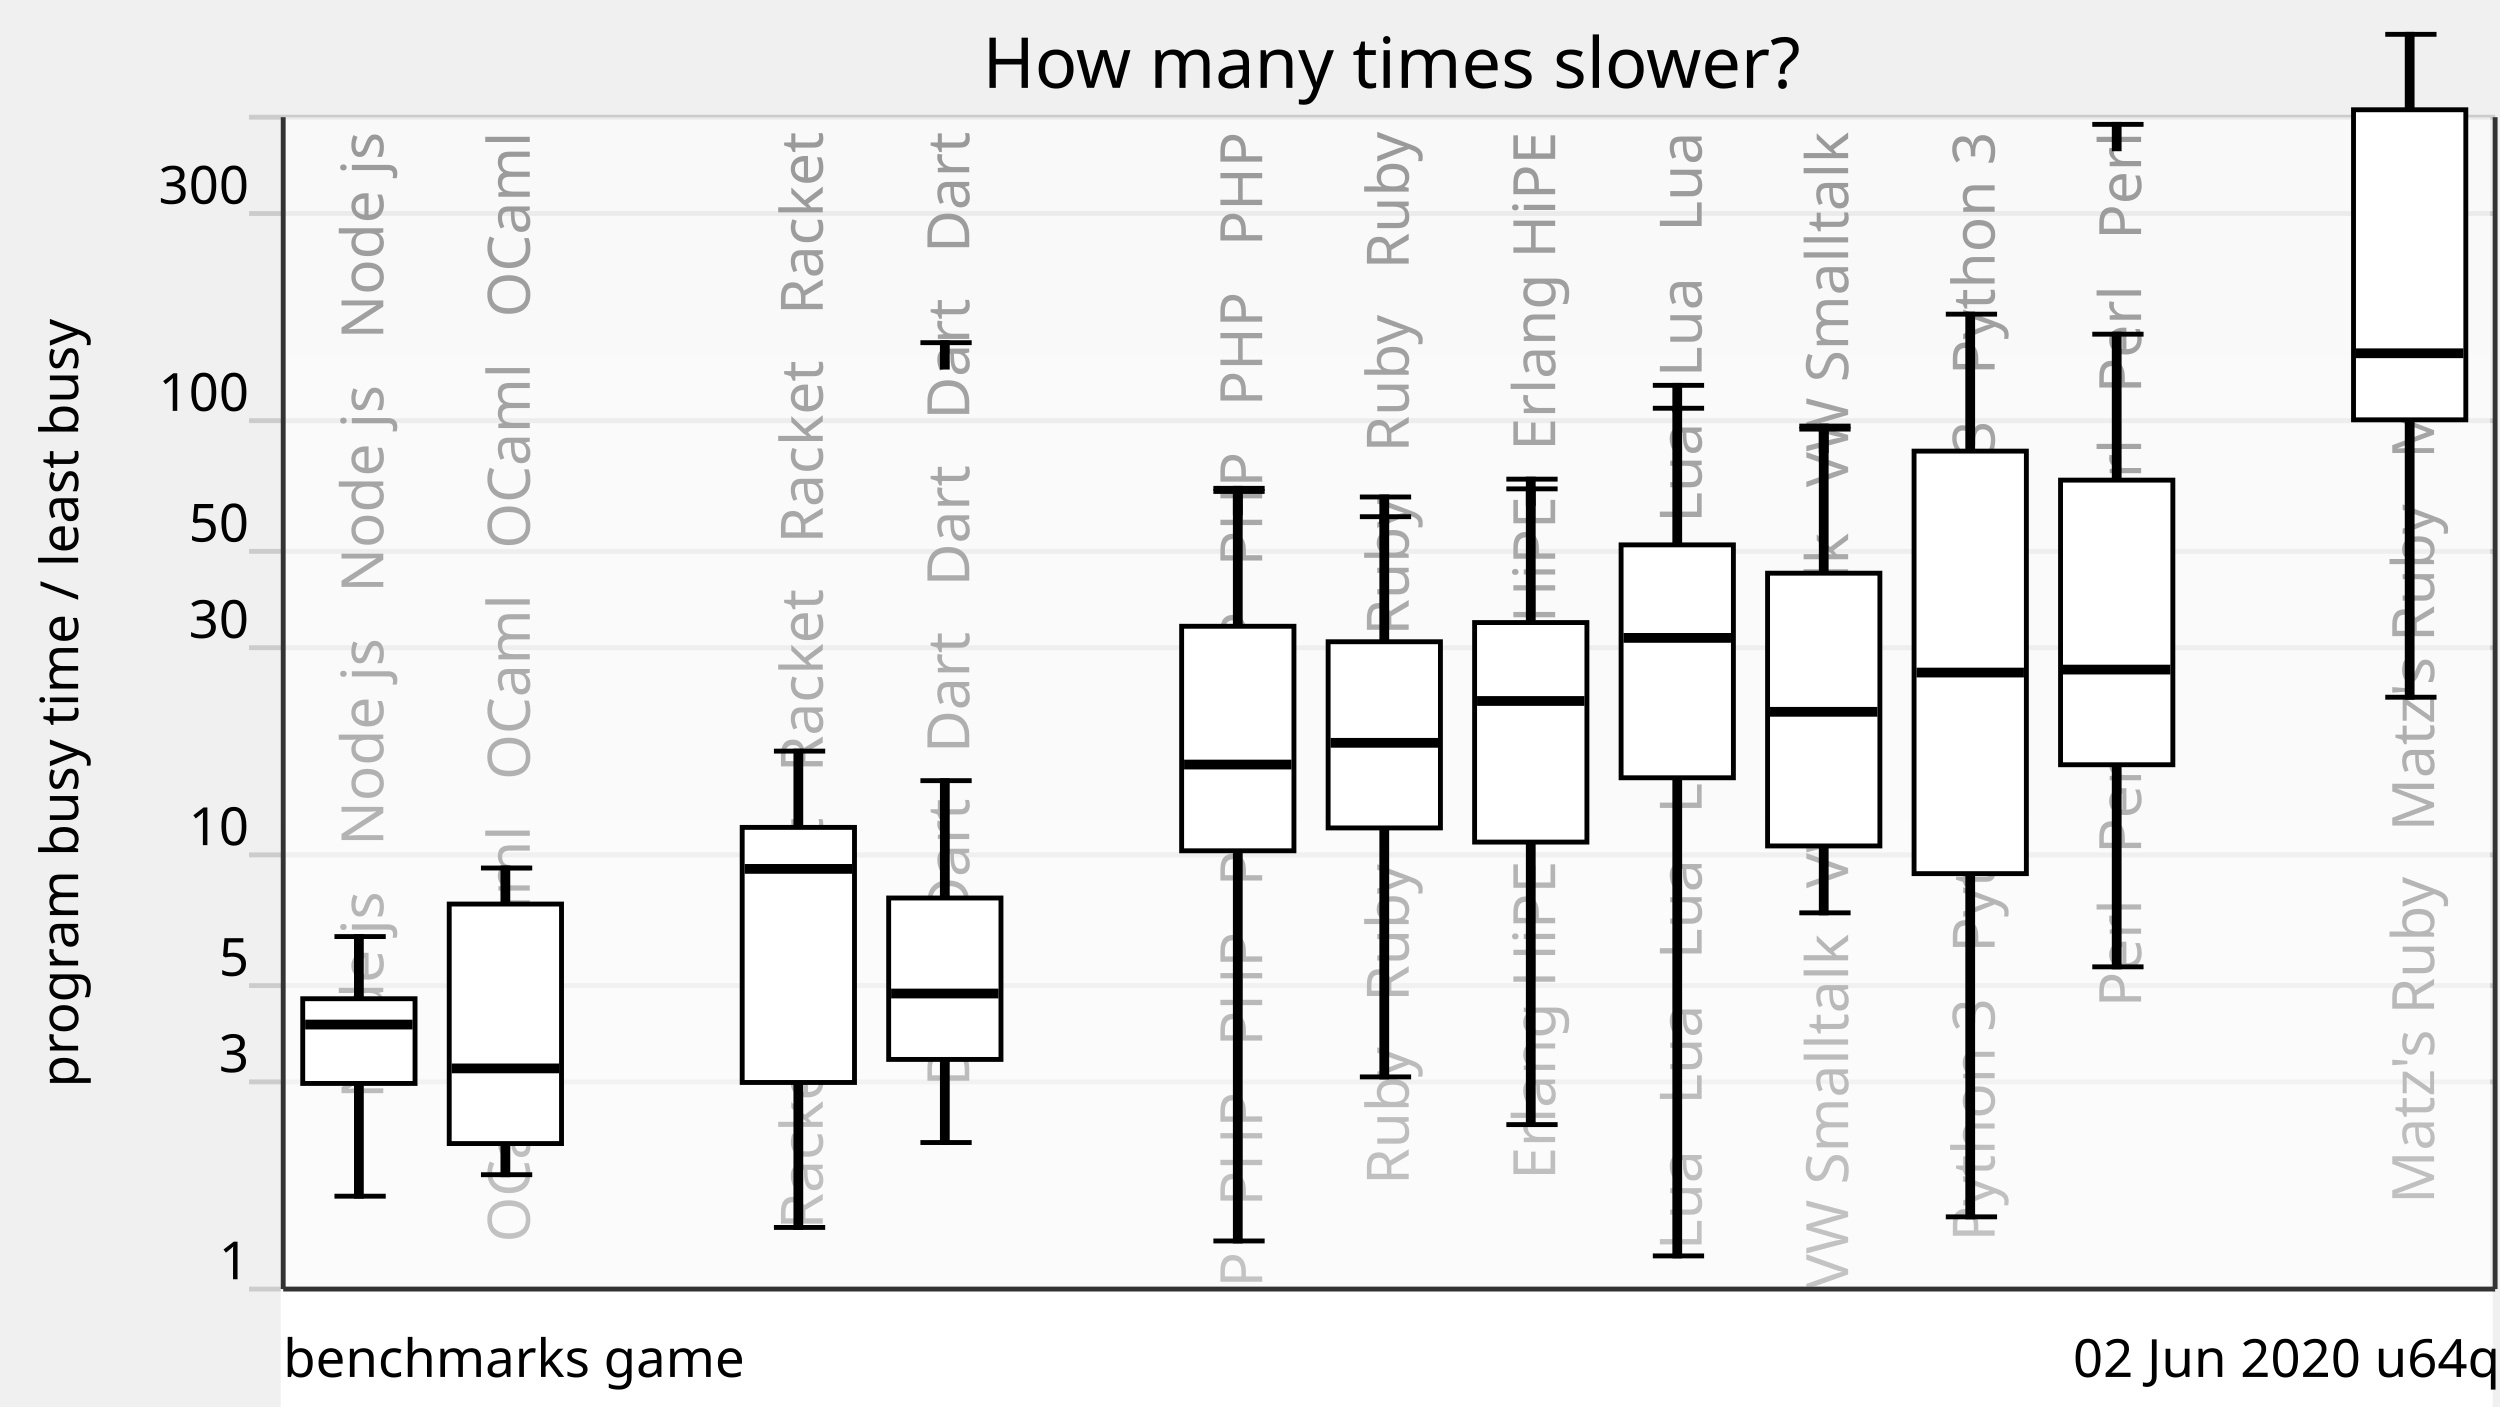
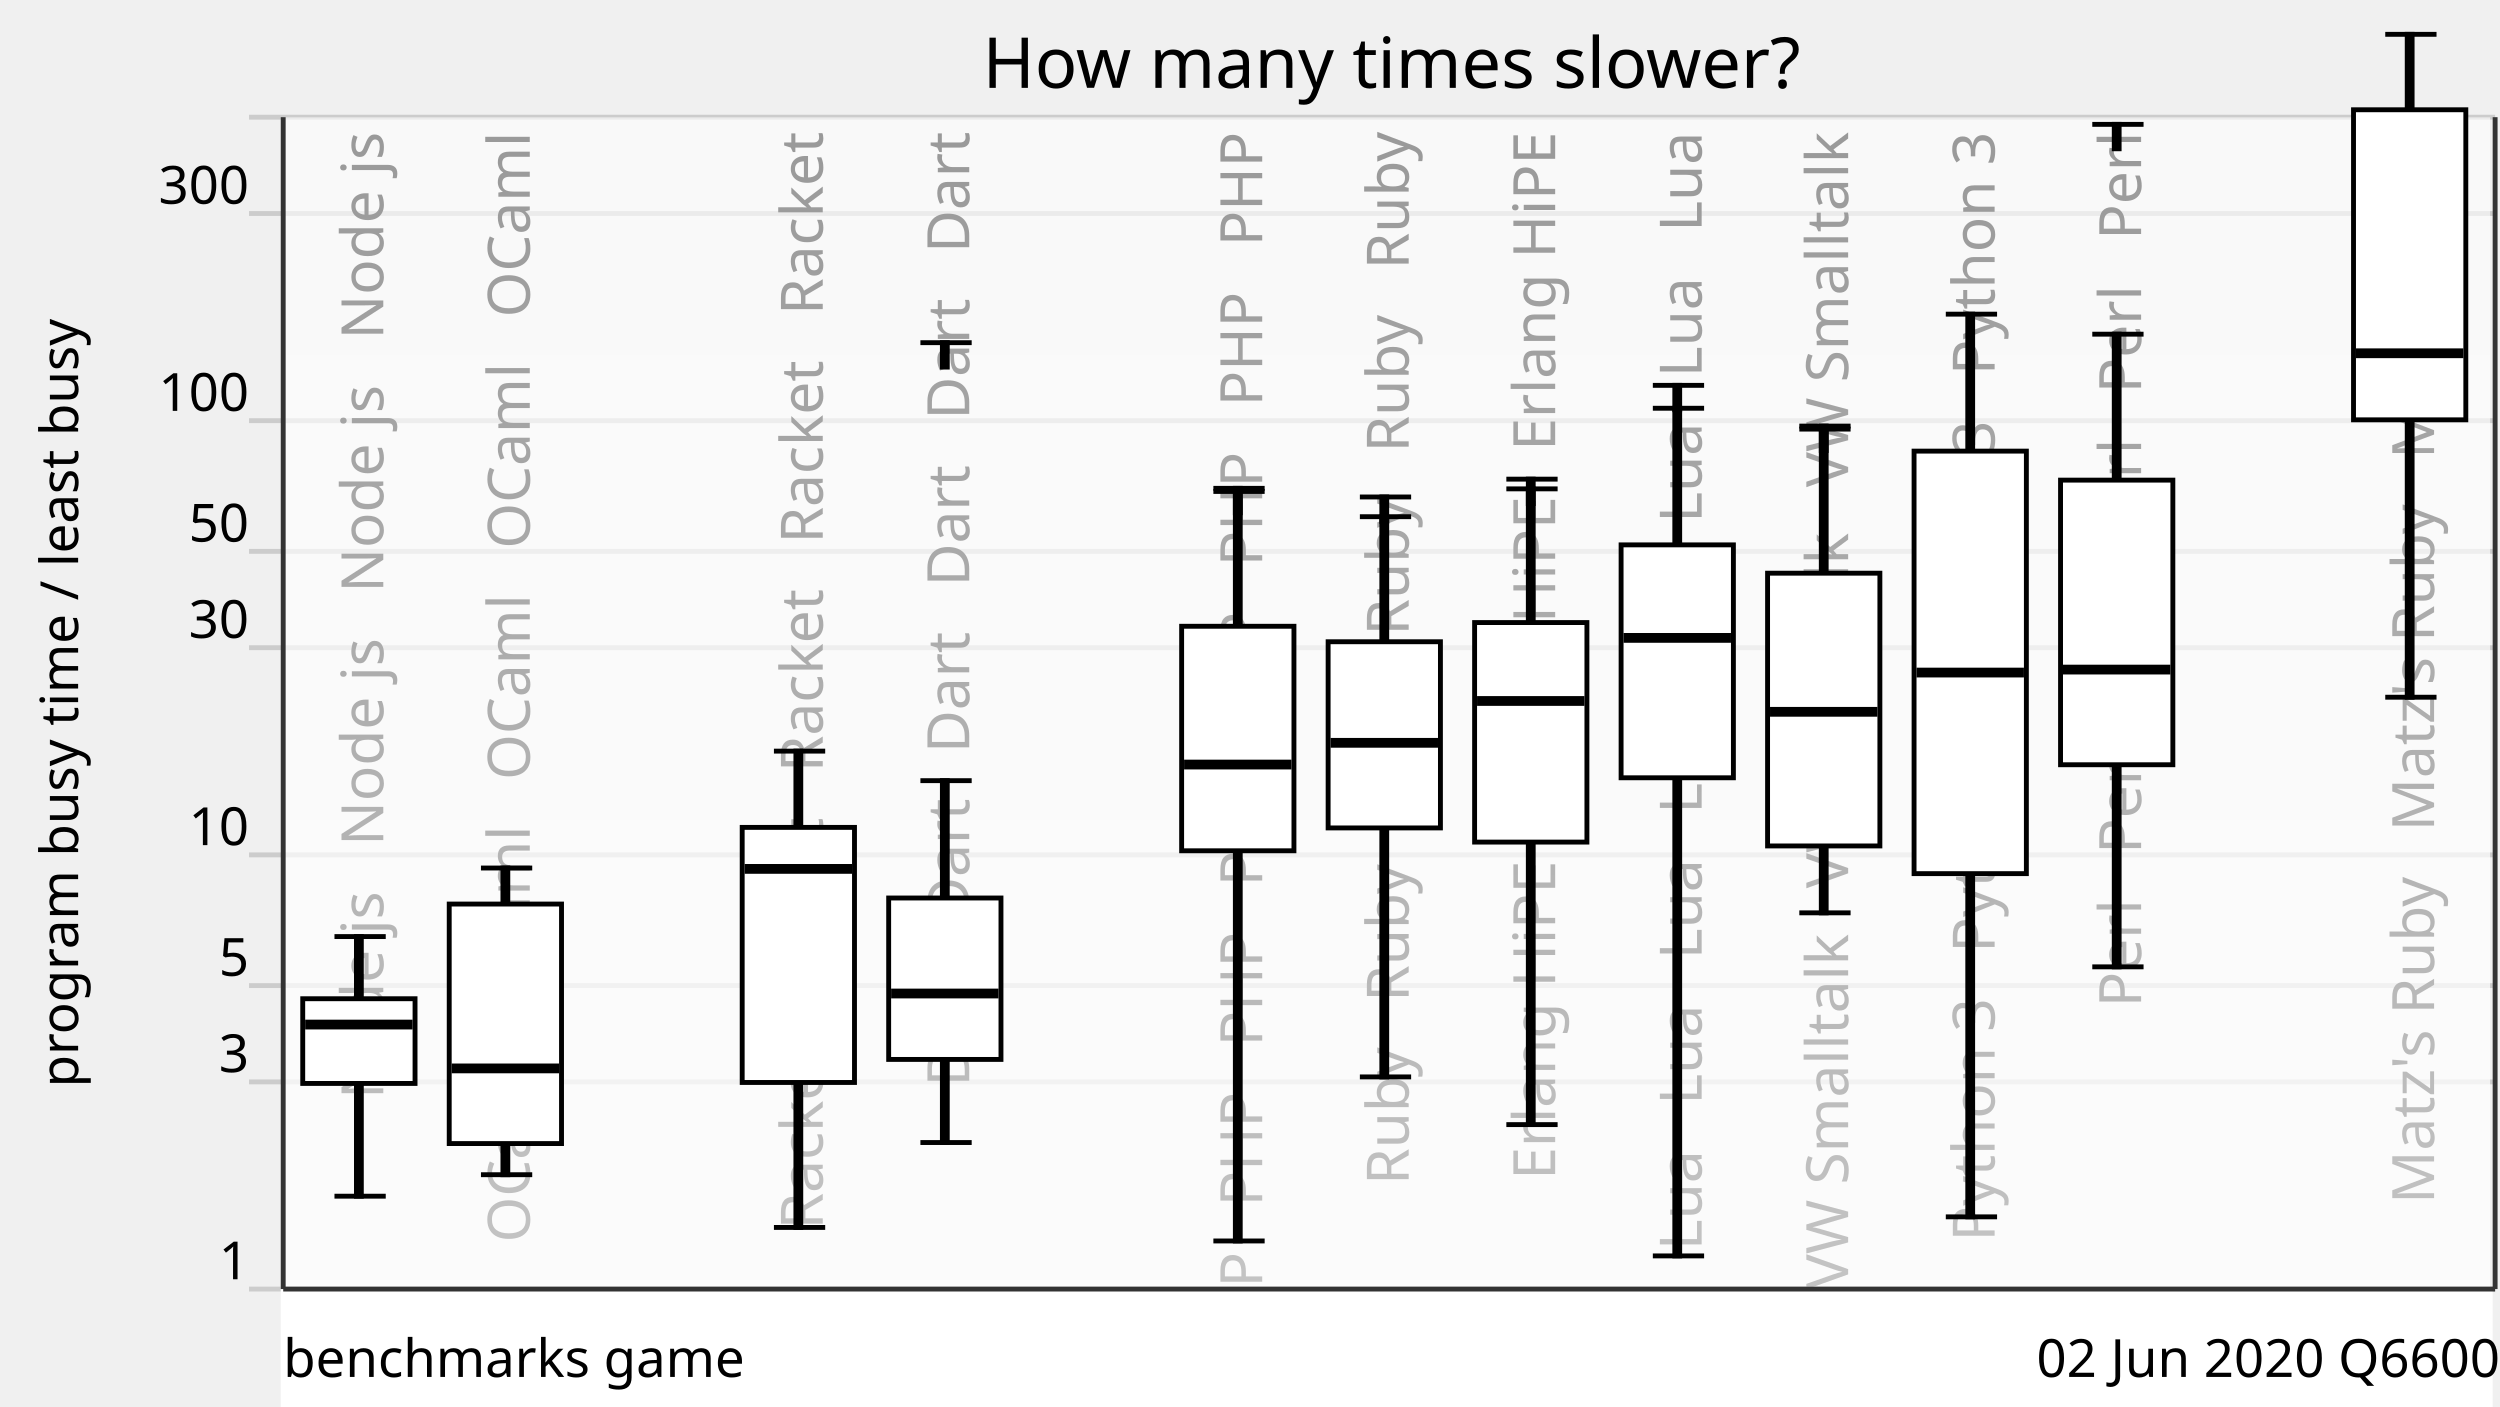
<svg xmlns="http://www.w3.org/2000/svg" xmlns:xlink="http://www.w3.org/1999/xlink" version="1.1" viewBox="0 0 512 288">
  <g style="stroke: #ccc;">
    <line x1="51" y1="264" x2="511" y2="264" />
    <line x1="51" y1="221.57" x2="511" y2="221.57" />
    <line x1="51" y1="201.85" x2="511" y2="201.85" />
    <line x1="51" y1="175.08" x2="511" y2="175.08" />
    <line x1="51" y1="132.65" x2="511" y2="132.65" />
    <line x1="51" y1="112.92" x2="511" y2="112.92" />
    <line x1="51" y1="86.15" x2="511" y2="86.15" />
    <line x1="51" y1="43.73" x2="511" y2="43.73" />
    <line x1="51" y1="24" x2="511" y2="24" />
  </g>
  <g style="text-anchor: end; font-family: Ubuntu,Verdana,sans-serif; font-size: 0.9em;">
    <text x="51" y="262">1</text>
    <text x="51" y="219.57">3</text>
    <text x="51" y="199.85">5</text>
    <text x="51" y="173.08">10</text>
    <text x="51" y="130.65">30</text>
    <text x="51" y="110.92">50</text>
    <text x="51" y="84.15">100</text>
    <text x="51" y="41.73">300</text>
    <text x="51" y="22" />
  </g>
  <defs>
    <linearGradient id="grade" x1="0" y1="0" x2="0" y2="1">
      <stop offset="0" style="stop-color: white" stop-opacity="0.6" />
      <stop offset="1" style="stop-color: white" stop-opacity="0.8" />
    </linearGradient>
    <mask id="fade">
      <rect x="58" y="24" width="452" height="288" fill="url(#grade)" />
    </mask>
    <g id="backgroundText" style="text-anchor: end; font-family: Ubuntu,Verdana,sans-serif; font-size: 1em;">
      <text x="18.5" y="0" transform="rotate(270,18.5,0)" xml:space="preserve">   Node js   Node js   Node js   Node js</text>
      <text x="48.5" y="0" transform="rotate(270,48.5,0)" xml:space="preserve">   OCaml   OCaml   OCaml   OCaml   OCaml</text>
      <text x="78.5" y="0" transform="rotate(270,78.5,0)" xml:space="preserve">                                                            </text>
      <text x="108.5" y="0" transform="rotate(270,108.5,0)" xml:space="preserve">   Racket   Racket   Racket   Racket   Racket</text>
      <text x="138.5" y="0" transform="rotate(270,138.5,0)" xml:space="preserve">   Dart   Dart   Dart   Dart   Dart   Dart</text>
      <text x="168.5" y="0" transform="rotate(270,168.5,0)" xml:space="preserve">                                                            </text>
      <text x="198.5" y="0" transform="rotate(270,198.5,0)" xml:space="preserve">   PHP   PHP   PHP   PHP   PHP   PHP   PHP   PHP</text>
      <text x="228.5" y="0" transform="rotate(270,228.5,0)" xml:space="preserve">   Ruby   Ruby   Ruby   Ruby   Ruby   Ruby</text>
      <text x="258.5" y="0" transform="rotate(270,258.5,0)" xml:space="preserve">   Erlang HiPE   Erlang HiPE   Erlang HiPE</text>
      <text x="288.5" y="0" transform="rotate(270,288.5,0)" xml:space="preserve">   Lua   Lua   Lua   Lua   Lua   Lua   Lua   Lua</text>
      <text x="318.5" y="0" transform="rotate(270,318.5,0)" xml:space="preserve">   VW Smalltalk   VW Smalltalk   VW Smalltalk</text>
      <text x="348.5" y="0" transform="rotate(270,348.5,0)" xml:space="preserve">   Python 3   Python 3   Python 3   Python 3</text>
      <text x="378.5" y="0" transform="rotate(270,378.5,0)" xml:space="preserve">   Perl   Perl   Perl   Perl   Perl   Perl</text>
      <text x="408.5" y="0" transform="rotate(270,408.5,0)" xml:space="preserve">                                                            </text>
      <text x="438.5" y="0" transform="rotate(270,438.5,0)" xml:space="preserve">   Matz's Ruby   Matz's Ruby   Matz's Ruby</text>
    </g>
  </defs>
  <use x="60" y="27" xlink:href="#backgroundText" />
  <rect x="58" y="24" width="452" height="288" fill="white" mask="url(#fade)" />
  <rect x="58" y="264" width="452" height="288" style="fill: white; stroke: white;" />
  <g style="fill: black; stroke: black;">
    <rect x="73" y="191.81" width="1" height="53.17" />
    <rect x="103" y="177.77" width="1" height="62.81" />
    <rect x="133" y="708.61" width="1" height="0" />
    <rect x="163" y="153.83" width="1" height="97.56" />
    <rect x="193" y="159.88" width="1" height="74.11" />
    <rect x="223" y="708.61" width="1" height="0" />
    <rect x="253" y="100.65" width="1" height="153.5" />
    <rect x="283" y="105.82" width="1" height="114.74" />
    <rect x="313" y="100.12" width="1" height="130.19" />
    <rect x="343" y="83.61" width="1" height="173.6" />
    <rect x="373" y="87.88" width="1" height="99.07" />
    <rect x="403" y="64.34" width="1" height="184.87" />
    <rect x="433" y="68.44" width="1" height="129.57" />
    <rect x="463" y="708.61" width="1" height="0" />
    <rect x="493" y="7.03" width="1" height="135.76" />
  </g>
  <g style="fill: white; stroke: black;">
    <rect x="62" y="204.54" width="23" height="17.35" />
    <rect x="92" y="185.15" width="23" height="49.05" />
    <rect x="122" y="708.61" width="23" height="0" />
    <rect x="152" y="169.45" width="23" height="52.24" />
    <rect x="182" y="183.91" width="23" height="33.06" />
    <rect x="212" y="708.61" width="23" height="0" />
    <rect x="242" y="128.26" width="23" height="45.98" />
    <rect x="272" y="131.43" width="23" height="38.13" />
    <rect x="302" y="127.5" width="23" height="44.96" />
    <rect x="332" y="111.59" width="23" height="47.7" />
    <rect x="362" y="117.39" width="23" height="55.86" />
    <rect x="392" y="92.39" width="23" height="86.53" />
    <rect x="422" y="98.33" width="23" height="58.29" />
    <rect x="452" y="708.61" width="23" height="0" />
    <rect x="482" y="22.48" width="23" height="63.5" />
  </g>
  <g style="fill: black; stroke: black;">
    <line x1="68.5" y1="244.98" x2="79" y2="244.98" />
    <line x1="68.5" y1="191.81" x2="79" y2="191.81" />
  </g>
  <g style="fill: black; stroke: black;">
    <rect x="63" y="209.33" width="21" height="1" />
  </g>
  <g style="fill: black; stroke: black;">
    <line x1="98.5" y1="240.58" x2="109" y2="240.58" />
    <line x1="98.5" y1="177.77" x2="109" y2="177.77" />
  </g>
  <g style="fill: black; stroke: black;">
    <rect x="93" y="218.31" width="21" height="1" />
  </g>
  <g style="fill: black; stroke: black;">
    <line x1="128.5" y1="708.61" x2="139" y2="708.61" />
    <line x1="128.5" y1="708.61" x2="139" y2="708.61" />
  </g>
  <g style="fill: black; stroke: black;">
    <rect x="123" y="707.61" width="21" height="1" />
  </g>
  <g style="fill: black; stroke: black;">
    <line x1="158.5" y1="251.38" x2="169" y2="251.38" />
    <line x1="158.5" y1="153.83" x2="169" y2="153.83" />
  </g>
  <g style="fill: black; stroke: black;">
    <rect x="153" y="177.45" width="21" height="1" />
  </g>
  <g style="fill: black; stroke: black;">
    <line x1="188.5" y1="233.99" x2="199" y2="233.99" />
    <line x1="188.5" y1="159.88" x2="199" y2="159.88" />
    <line x1="188.5" y1="70.18" x2="199" y2="70.18" />
    <rect x="193" y="70.18" width="1" height="5" />
  </g>
  <g style="fill: black; stroke: black;">
    <rect x="183" y="202.97" width="21" height="1" />
  </g>
  <g style="fill: black; stroke: black;">
    <line x1="218.5" y1="708.61" x2="229" y2="708.61" />
    <line x1="218.5" y1="708.61" x2="229" y2="708.61" />
  </g>
  <g style="fill: black; stroke: black;">
    <rect x="213" y="707.61" width="21" height="1" />
  </g>
  <g style="fill: black; stroke: black;">
    <line x1="248.5" y1="254.15" x2="259" y2="254.15" />
    <line x1="248.5" y1="100.65" x2="259" y2="100.65" />
    <line x1="248.5" y1="100.01" x2="259" y2="100.01" />
    <rect x="253" y="100.01" width="1" height="5" />
  </g>
  <g style="fill: black; stroke: black;">
    <rect x="243" y="156.08" width="21" height="1" />
  </g>
  <g style="fill: black; stroke: black;">
    <line x1="278.5" y1="220.55" x2="289" y2="220.55" />
    <line x1="278.5" y1="105.82" x2="289" y2="105.82" />
    <line x1="278.5" y1="101.78" x2="289" y2="101.78" />
    <rect x="283" y="101.78" width="1" height="5" />
  </g>
  <g style="fill: black; stroke: black;">
    <rect x="273" y="151.63" width="21" height="1" />
  </g>
  <g style="fill: black; stroke: black;">
    <line x1="308.5" y1="230.32" x2="319" y2="230.32" />
    <line x1="308.5" y1="100.12" x2="319" y2="100.12" />
    <line x1="308.5" y1="98.13" x2="319" y2="98.13" />
    <rect x="313" y="98.13" width="1" height="5" />
  </g>
  <g style="fill: black; stroke: black;">
    <rect x="303" y="143.06" width="21" height="1" />
  </g>
  <g style="fill: black; stroke: black;">
    <line x1="338.5" y1="257.21" x2="349" y2="257.21" />
    <line x1="338.5" y1="83.61" x2="349" y2="83.61" />
    <line x1="338.5" y1="78.92" x2="349" y2="78.92" />
    <rect x="343" y="78.92" width="1" height="5" />
  </g>
  <g style="fill: black; stroke: black;">
    <rect x="333" y="130.14" width="21" height="1" />
  </g>
  <g style="fill: black; stroke: black;">
    <line x1="368.5" y1="186.95" x2="379" y2="186.95" />
    <line x1="368.5" y1="87.88" x2="379" y2="87.88" />
    <line x1="368.5" y1="87.26" x2="379" y2="87.26" />
    <rect x="373" y="87.26" width="1" height="5" />
  </g>
  <g style="fill: black; stroke: black;">
    <rect x="363" y="145.28" width="21" height="1" />
  </g>
  <g style="fill: black; stroke: black;">
    <line x1="398.5" y1="249.21" x2="409" y2="249.21" />
    <line x1="398.5" y1="64.34" x2="409" y2="64.34" />
  </g>
  <g style="fill: black; stroke: black;">
    <rect x="393" y="137.24" width="21" height="1" />
  </g>
  <g style="fill: black; stroke: black;">
    <line x1="428.5" y1="198.01" x2="439" y2="198.01" />
    <line x1="428.5" y1="68.44" x2="439" y2="68.44" />
    <line x1="428.5" y1="25.47" x2="439" y2="25.47" />
    <rect x="433" y="25.47" width="1" height="5" />
  </g>
  <g style="fill: black; stroke: black;">
    <rect x="423" y="136.63" width="21" height="1" />
  </g>
  <g style="fill: black; stroke: black;">
    <line x1="458.5" y1="708.61" x2="469" y2="708.61" />
    <line x1="458.5" y1="708.61" x2="469" y2="708.61" />
  </g>
  <g style="fill: black; stroke: black;">
    <rect x="453" y="707.61" width="21" height="1" />
  </g>
  <g style="fill: black; stroke: black;">
    <line x1="488.5" y1="142.79" x2="499" y2="142.79" />
    <line x1="488.5" y1="7.03" x2="499" y2="7.03" />
  </g>
  <g style="fill: black; stroke: black;">
    <rect x="483" y="71.85" width="21" height="1" />
  </g>
  <g style="text-anchor: end; font-family: Ubuntu,Verdana,sans-serif; font-size: 0.9em;">
-     <text x="512" y="282">02 Jun 2020 u64q</text>
+     <text x="512" y="282">02 Jun 2020 Q6600</text>
    <text x="58" y="282" style="text-anchor: start;">benchmarks game</text>
  </g>
  <text x="16" y="144" transform="rotate(270,16,144)" style="text-anchor: middle; font-family: Ubuntu,Verdana,sans-serif; font-size: 0.9em;">program busy time / least busy</text>
  <text x="285" y="18" style="text-anchor: middle; font-family: Ubuntu,Verdana,sans-serif; font-size: 1.2em;">How many times slower?</text>
  <g style="stroke: #333;">
    <line x1="58" y1="24" x2="58" y2="264" />
    <line x1="511" y1="24" x2="511" y2="264" />
    <line x1="58" y1="264" x2="511" y2="264" />
  </g>
</svg>
